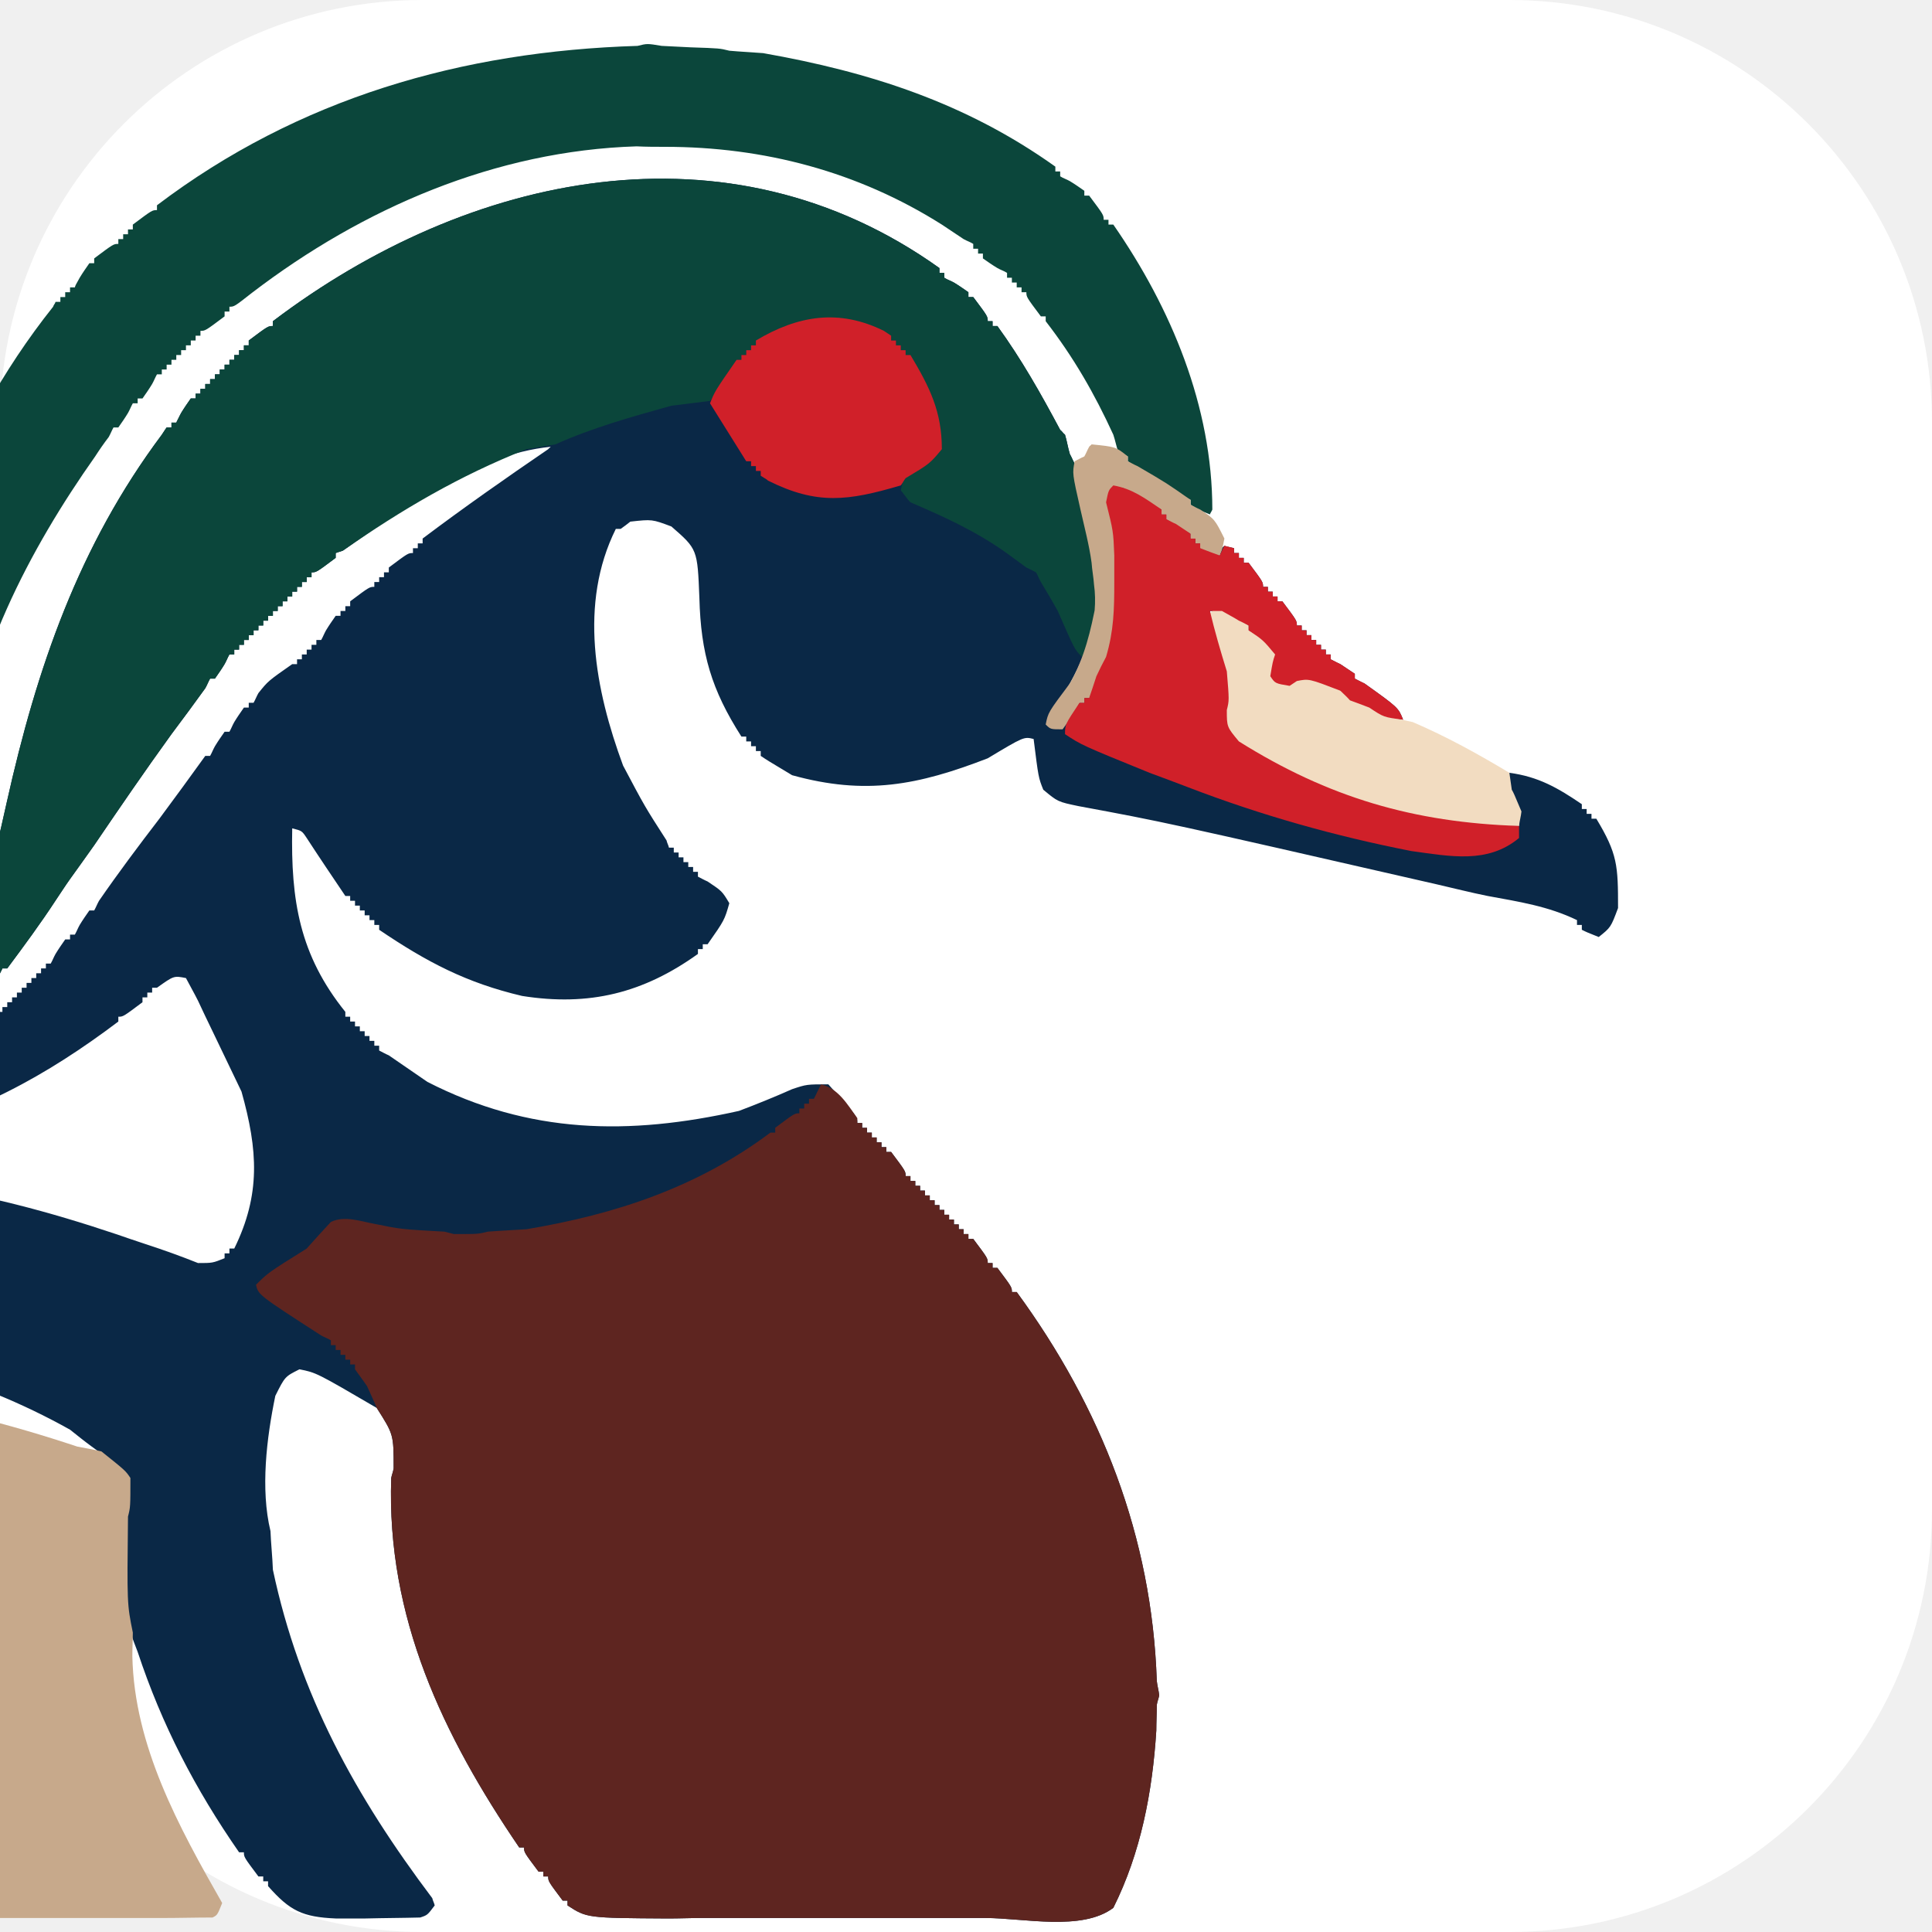
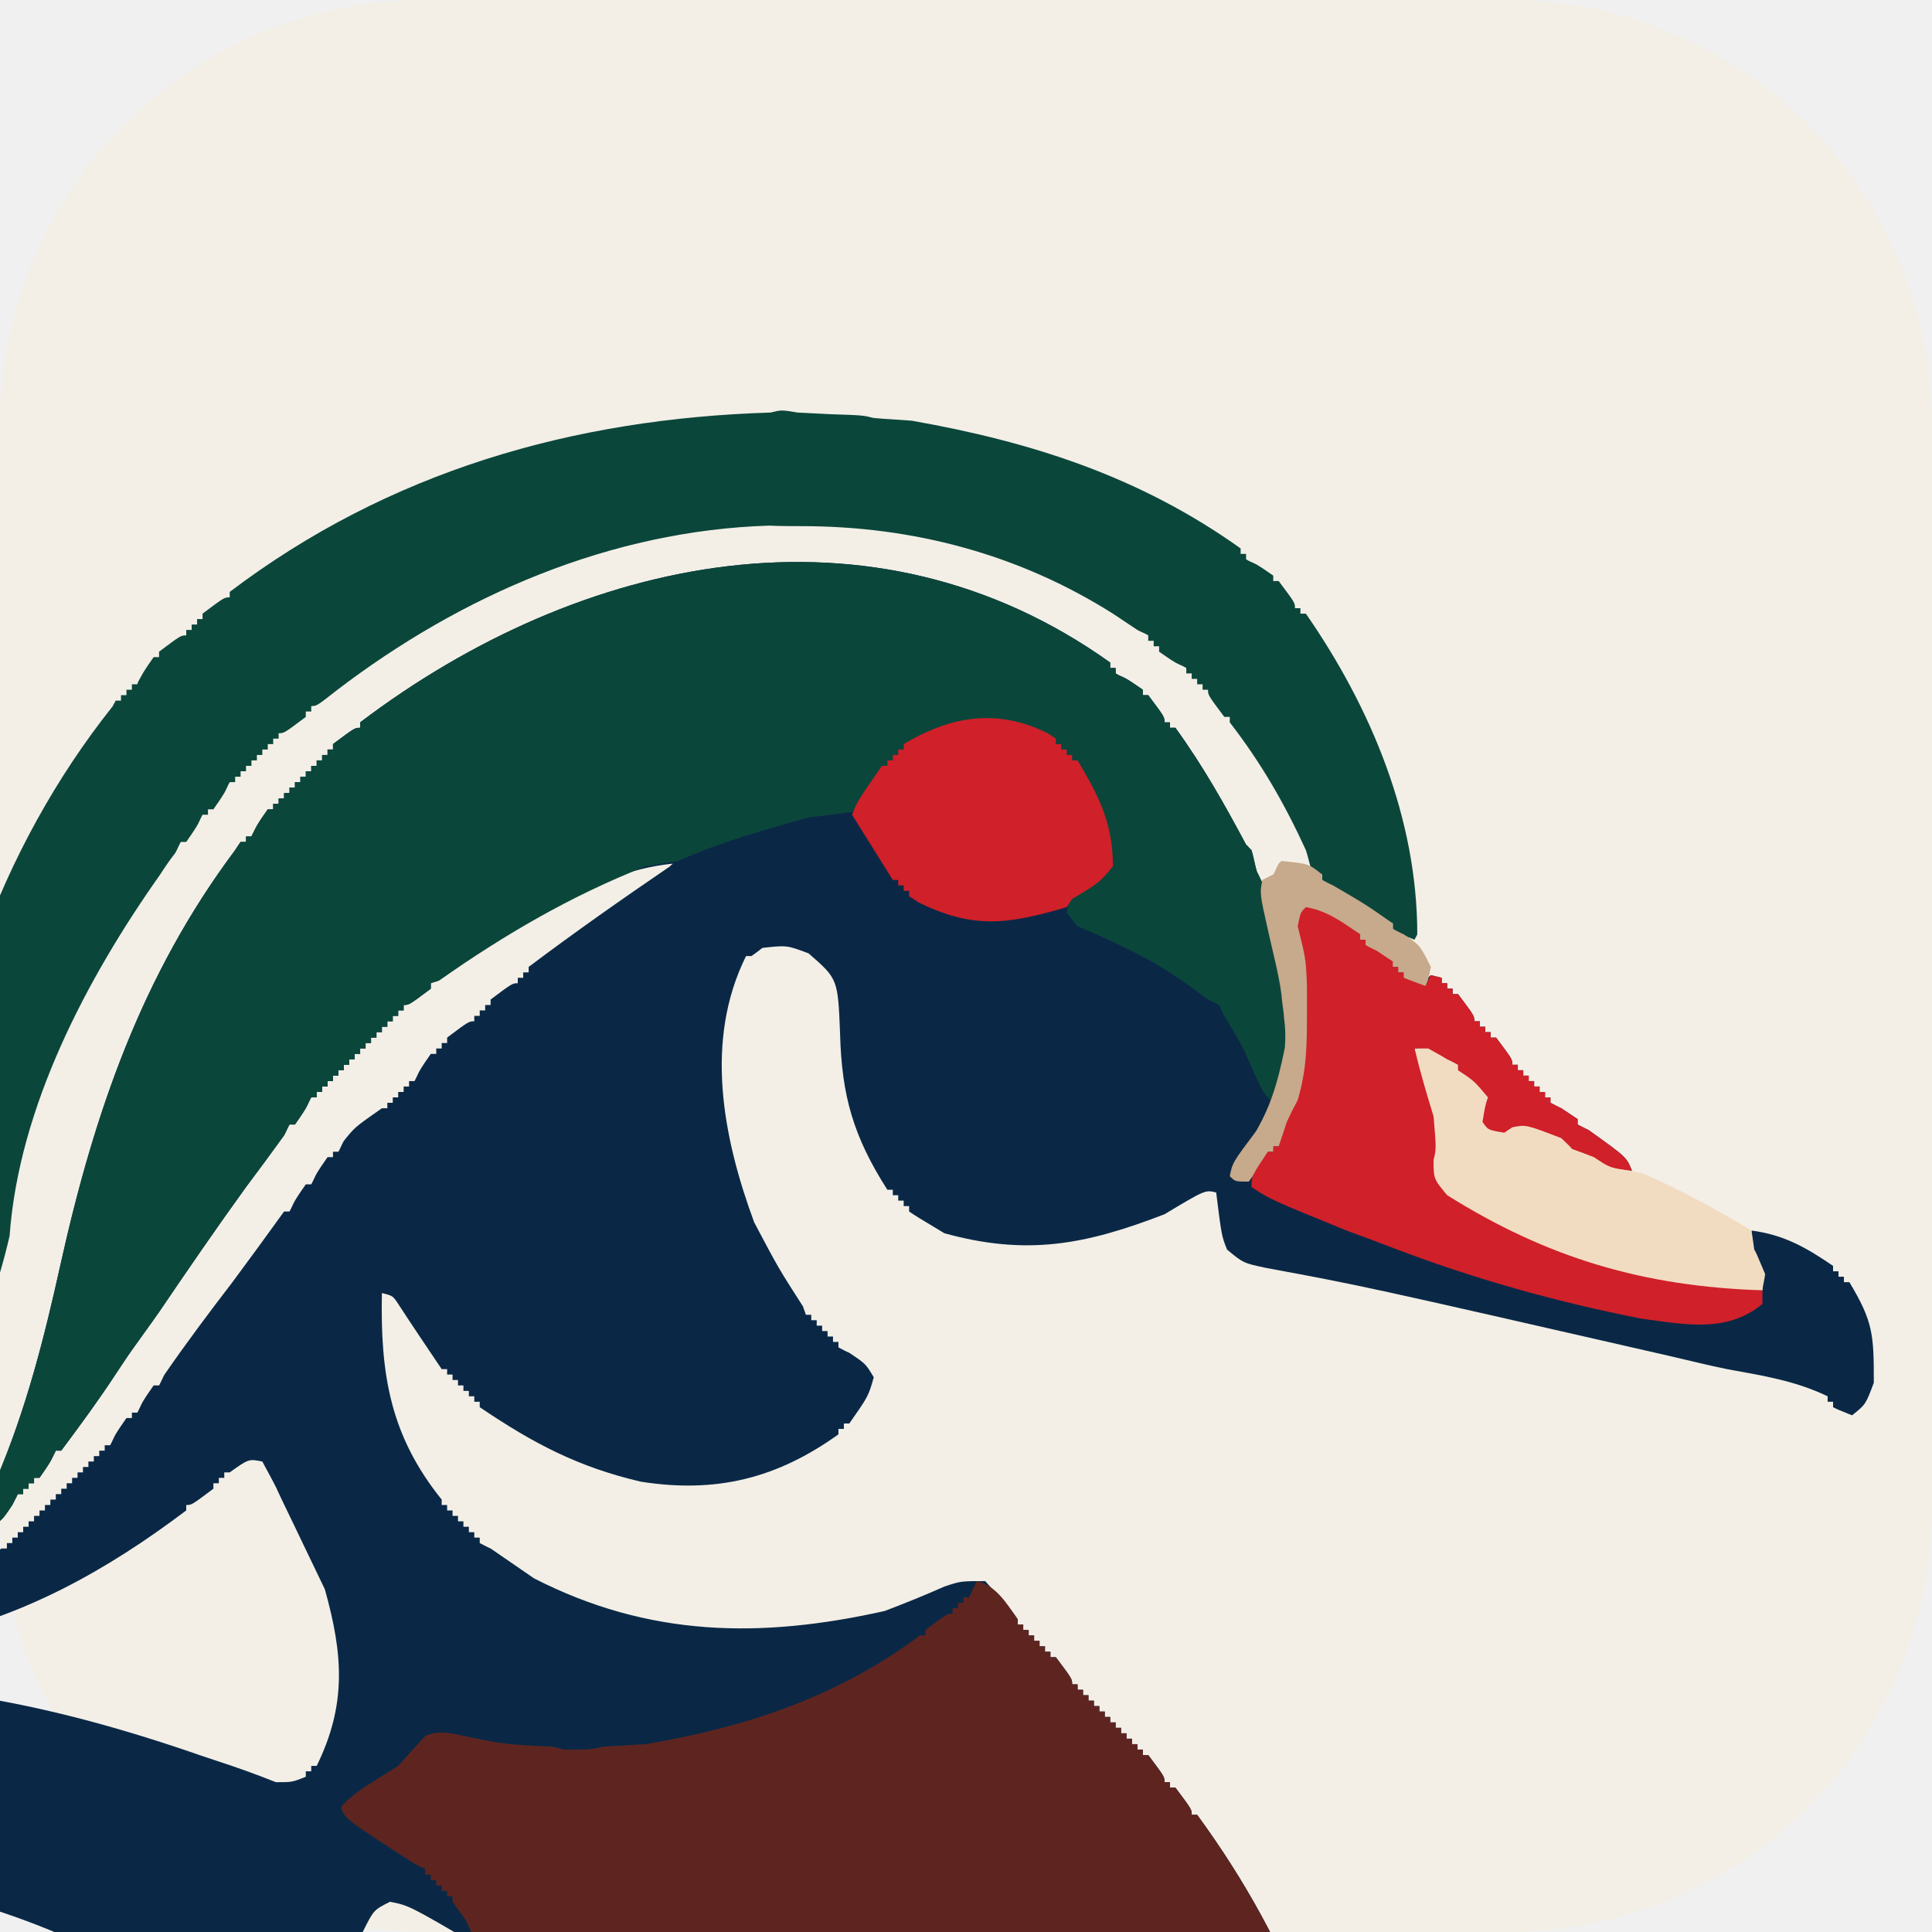
- <svg xmlns="http://www.w3.org/2000/svg" width="1024" height="1024" aria-labelledby="t" role="img" viewBox="0 0 1024 1024">
-   <rect width="1024" height="1024" rx="224" fill="#fff" />
+ <svg xmlns="http://www.w3.org/2000/svg" width="1024" height="1024" viewBox="-25 -170 910 910" role="img" aria-label="Waterline">
+   <rect x="-25" y="-170" width="910" height="910" fill="#F3EFE6" rx="200.2" />
  <g transform="scale(2.56) translate(-560)">
    <path d="m754.5 55.5v1h1v1c0.6 0.4 1.3 0.6 2 1 1 0.6 2 1.3 3 2v1h1c3 4 3 4 3 5h1v1h1c5 6.9 9 14 13 21.5 0.4 0.3 0.6 0.7 1 1 0.4 1.3 0.6 2.7 1 4 0.4 0.7 0.6 1.3 1 2 0.1 1.3 0.4 2.7 0.5 4 1 4.3 2 8.7 3 13 0.4 2.7 0.7 5.3 1 8 0.1 1.2 0.4 2.3 0.5 3.5-2.1 10.1-4.6 15.7-10.5 24 0.1 0.7 0.4 1.3 0.5 2h2.5c1.1-1.7 2.3-3.3 3.5-5h1v-1h1c0.3-0.7 0.3-0.7 1.5-4.5 0.6-1.3 1.3-2.7 2-4 1.6-5.4 1.7-9.8 1.7-15.5v-5.5c-0.2-5-0.2-5-1.7-11 0.5-2.5 0.5-2.5 1.5-3.5 4 0.7 6.6 2.7 10 5v1h1v1c0.6 0.3 1.3 0.7 2 1 1 0.7 2 1.3 3 2v1h1v1h1v1c1.3 0.5 2.6 1 4 1.5 0.4-0.7 0.6-1.3 1-2 0.6 0.2 1.3 0.3 2 0.5v1h1v1h1v1h1c3 4 3 4 3 5h1v1h1v1h1v1h1c3 4 3 4 3 5h1v1h1v1h1v1h1v1h1v1h1v1h1v1c0.6 0.3 1.3 0.7 2 1 1 0.7 2 1.3 3 2v1c0.6 0.3 1.3 0.7 2 1 7 5 7 5 8 7.5-4-0.5-4-0.5-7-2.5-1.3-0.5-2.6-1-4-1.5-0.6-0.7-1.3-1.3-2-2-6.5-2.5-6.5-2.5-9-2l-1.5 1c-3-0.5-3-0.5-4-2 0.5-3 0.5-3 1-4.5-2.5-3-2.5-3-5.5-5v-1c-0.6-0.3-1.3-0.7-2-1-0.6-0.3-0.6-0.3-3.5-2h-2.5c1 4.2 2.2 8.3 3.5 12.5 0.5 6 0.5 6 0 8 0 3.5 0 3.5 2.5 6.5 18.5 11.6 36.2 16.8 58 17.5-0.5-4.5-0.5-4.5-2.5-9 0.1-0.7 0.4-1.3 0.5-2 6 0.8 10 3.1 15 6.5v1h1v1h1v1h1c4.4 7.3 4.5 9.7 4.5 18.5-1.5 4-1.5 4-4 6-2.5-1-2.5-1-3.5-1.5v-1h-1v-1c-6-2.9-12-3.8-18.5-5-3.5-0.7-7-1.6-10.5-2.4-56.4-12.9-56.4-12.9-74.2-16.2-4.3-0.9-4.3-0.9-7.3-3.4-1-2.5-1-2.5-2-10.5-2-0.5-2-0.5-9.5 4-14.5 5.6-25.3 7.7-40.5 3.5-5-3-5-3-6.5-4v-1h-1v-1h-1v-1h-1v-1h-1c-6.2-9.7-8.4-17.2-8.7-28.7-0.4-10.1-0.4-10.1-5.8-14.8-4-1.5-4-1.5-8.5-1-0.6 0.5-1.3 1-2 1.5h-1c-7.7 15.5-4.3 33.3 1.5 49 4.5 8.5 4.5 8.5 9 15.5 0.1 0.5 0.4 1 0.5 1.5h1v1h1v1h1v1h1v1h1v1h1v1c0.6 0.3 1.3 0.7 2 1 3 2 3 2 4.5 4.5-1 3.5-1 3.5-4.5 8.5h-1v1h-1v1c-11.3 8.1-22.5 10.9-36.4 8.7-11.5-2.7-19.7-7-29.6-13.7v-1h-1v-1h-1v-1h-1v-1h-1v-1h-1v-1h-1v-1h-1c-2.7-4-5.4-8-8-12-1-1.5-1-1.5-3-2-0.3 14.9 1.5 26.2 11 38v1h1v1h1v1h1v1h1v1h1v1h1v1h1v1c0.6 0.3 1.3 0.7 2 1 1.3 0.9 1.3 0.9 8 5.5 21.1 10.8 41.7 11.1 64.5 6 3.7-1.4 7.4-2.9 11-4.5 3-1 3-1 7.5-1 6 6.7 6 6.7 6 8h1v1h1v1h1v1h1v1h1v1h1v1h1c3 4 3 4 3 5h1v1h1v1h1v1h1v1h1v1h1v1h1v1h1v1h1v1h1v1h1v1h1v1h1v1h1c3 4 3 4 3 5h1v1h1c3 4 3 4 3 5h1c17.5 23.9 28 50.7 29 80.5 0.1 1 0.4 2 0.5 3-0.1 0.6-0.4 1.3-0.5 2 0 1.8-0.1 3.5-0.1 5.3-0.8 12.7-3.2 25.3-8.9 36.7-6.5 4.9-18.6 2.1-26.5 2.1h-7-14.8-22.7-14.3c-2.2 0-4.6 0.1-6.9 0.1-16.8-0.1-16.8-0.1-20.8-2.7v-1h-1c-3-4-3-4-3-5h-1v-1h-1c-3-4-3-4-3-5h-1c-15.8-23.2-27.5-47.7-26.5-76.5 0.1-0.6 0.4-1.3 0.5-2 0-7 0-7-3.5-12.5-12.5-7.3-12.5-7.3-16-8-3 1.5-3 1.5-5 5.5-1.8 8.7-3.1 19.3-1 28 0.1 2.6 0.4 5.3 0.5 8 5.5 25.9 17.1 46.9 33 68 0.1 0.5 0.4 1 0.5 1.5-1.5 2-1.5 2-3 2.5-3.8 0.1-7.5 0.1-11.3 0.2h-6.2c-6.9-0.3-9.5-1.6-14-6.7v-1h-1v-1h-1c-3-4-3-4-3-5h-1c-9.1-13.1-16-26.4-21-41.5-0.5-1.3-1-2.6-1.5-4-1.6-7.9-2.5-18.1-0.5-26 0-6 0-6-2-8.5-1.8-1.3-3.6-2.6-5.5-4-1.5-1.1-3-2.3-4.5-3.5-20-11.2-42.5-17.2-65.5-18-0.6-0.1-1.3-0.4-2-0.5-3.8-0.1-7.5-0.1-11.3-0.1h-6.9-7.3-7.3-6.9-6.4c-4.9 0.1-4.9 0.1-6.9 0.6-2.3 0.1-4.6 0.4-7 0.5-30.6 4.5-59.4 14.7-84.5 33h-1v1c-4 3-4 3-5 3v1h-1v1h-1v1h-1v1h-1v1c-4 3-4 3-5 3v1h-1v1h-1v1h-1v1h-1v1h-1c-0.4 0.6-0.6 1.3-1 2-0.6 1-1.3 2-2 3h-1v1h-1c-0.4 0.6-0.6 1.3-1 2-0.8 1.1-0.8 1.1-5 7h-1c-0.4 0.6-0.6 1.3-1 2-0.8 1.3-0.8 1.3-5 8-7.4 12.9-12.3 25.6-16 40-0.5 0.6-1 1.3-1.5 2h-2c0-8.3 3.7-15.6 7-23 0.8-1.7 1.6-3.4 2.3-5.3 2.5-5.3 5.3-10.5 8.2-15.7v-1c-1 0.4-2 0.6-3 1v1h-1v1h-1v1h-1v1h-1c-0.4 0.6-0.6 1.3-1 2-1.1 1.4-2.1 2.8-3.2 4.2-6.4 8.9-10.9 18.3-13.8 28.9-1.5 4.9-1.5 4.9-4.5 6.4-4 0-4 0-6.5-1.5-2.5-5.1 2.4-13.4 4-18 4.9-11 10.4-20.6 17.6-30.3 2.9-4.2 2.9-4.2 3.4-6.7-1 0.4-2 0.6-3 1v1h-1v1h-1v1h-1v1h-1v1h-1v1h-1v1c-3 2-3 2-5.5 2.5-1.8-1.1-3.6-2.3-5.5-3.5v-1c-0.6-0.4-1.3-0.6-2-1-1-0.6-2-1.3-3-2v-1h-1v-1c-0.6-0.4-1.3-0.6-2-1-1-0.6-2-1.3-3-2v-1h-1v-1h-1v-1h-1v-1h-1v-1h-1v-1h-1v-1h-1v-1h-1v-1h-1v-1h-1v-1h-1v-1h-1v-1h-1v-1h-1c-3-4-3-4-3-5h-1v-1h-1v-1h-1c-3-4-3-4-3-5h-1c-8-10.5-8-10.5-8-17.5 0.5-1.8 1-3.6 1.5-5.5-0.6-0.4-1.3-0.6-2-1-2.3 1.1-4.6 2.3-7 3.5-0.5 0.1-1 0.4-1.5 0.5v1h-1c-1.5 3.6-1.1 6.7-0.5 10.5-0.4 0.5-0.6 1-1 1.5-6.2-0.6-12-2.4-18-4-4.4-1-8.6-2-13-3-0.9-0.2-0.9-0.2-5.1-1.2-8.8-1.9-17.4-3.9-26.1-5.8-6.8-1.5-6.8-1.5-9.3-2.5-0.1-0.8-0.4-1.6-0.5-2.5 6.5-4.9 18.1-4.5 26-5 0.6-0.1 1.3-0.4 2-0.5 7.4-0.1 14.6-0.1 22-0.1h6.3c15.5 0 15.5 0 17.7 0.6 2 0.1 3.9 0.1 6 0.3 6 0.2 6 0.2 8 0.7 10 0 17.7-3.1 27-6.5 5-1.4 10-2.7 15-4 5.8-1.6 11.4-3.3 17.1-5.1 8-2.5 15.9-4.7 23.9-6.9 2.9-0.8 5.9-1.6 9-2.5 3.6-0.9 7.4-1.7 11-2.5 1.5-0.3 1.5-0.3 9.1-2.1 12-2.6 23.8-4.7 35.9-6.4 2.9-0.5 5.9-1 9-1.5 4.4-0.5 8.6-1 13-1.5 0.6-0.2 1.3-0.3 2-0.5 2.6-0.2 5.3-0.3 8-0.5 0.6-0.2 1.3-0.3 2-0.5 3.4-0.2 6.6-0.3 10-0.5 0.6-0.2 1.3-0.3 2-0.5 7-0.2 14-0.2 20.9-0.3 6.1-0.2 6.1-0.2 8.1-0.7 7 0 7 0 9 0.5l12 0.3c11.8 0.1 11.8 0.1 14 0.7 3 0.2 6 0.3 9 0.5 0.6 0.2 1.3 0.3 2 0.5 2.3 0.2 4.6 0.3 7 0.5 1.3 0.2 1.3 0.2 8 1.5 1.7 0.2 3.4 0.4 5.1 0.7 14.4 2 28.2 5.7 41.9 10.3 2 0.7 4.1 1.4 6.2 2.1 3.7 1.2 7.3 2.5 10.8 3.9 3 0 3 0 5.5-1v-1h1v-1h1c5.5-11.2 4.9-20.4 1.5-32.5-2-4.2-4-8.3-6-12.5-1-2.1-2-4.1-3-6.3-0.4-0.8-0.4-0.8-2.5-4.7-2.5-0.5-2.5-0.5-6 2h-1v1h-1v1h-1v1c-4 3-4 3-5 3v1c-14.7 11.1-30.3 19.8-48.5 23.5-0.9-0.2-1.6-0.3-2.5-0.5-0.5-2-0.5-2 0-3h1v-1c3.1-2.3 6.3-4.7 9.5-7 2.1-1.7 4.3-3.3 6.5-5h1v-1h1v-1h1v-1h1v-1h1v-1h1v-1h1v-1h1v-1h1v-1h1v-1h1v-1h1v-1h1v-1h1v-1h1v-1h1v-1h1v-1h1v-1h1v-1h1c0.4-0.7 0.6-1.3 1-2 0.6-1 1.3-2 2-3h1v-1h1c0.4-0.7 0.6-1.3 1-2 0.6-1 1.3-2 2-3h1c0.4-0.7 0.6-1.3 1-2 4-5.8 8.2-11.4 12.5-17 3.2-4.3 6.4-8.7 9.5-13h1c0.4-0.7 0.6-1.3 1-2 0.6-1 1.3-2 2-3h1c0.4-0.7 0.6-1.3 1-2 0.6-1 1.3-2 2-3h1v-1h1c0.4-0.7 0.6-1.3 1-2 2-2.5 2-2.5 7-6h1v-1h1v-1h1v-1h1v-1h1v-1h1c0.4-0.7 0.6-1.3 1-2 0.6-1 1.3-2 2-3h1v-1h1v-1h1v-1c4-3 4-3 5-3v-1h1v-1h1v-1h1v-1c4-3 4-3 5-3v-1h1v-1h1v-1c8.5-6.4 17.2-12.5 26-18.5 0.1-0.2 0.4-0.3 0.5-0.5-15.8 1.6-30.3 12.7-43 21.5-0.5 0.2-1 0.3-1.5 0.5v1c-4 3-4 3-5 3v1h-1v1h-1v1h-1v1h-1v1h-1v1h-1v1h-1v1h-1v1h-1v1h-1v1h-1v1h-1v1h-1v1h-1v1h-1v1h-1v1h-1c-0.4 0.7-0.6 1.3-1 2-0.6 1-1.3 2-2 3h-1c-0.4 0.7-0.6 1.3-1 2-2.3 3.2-4.6 6.3-7 9.5-5.5 7.6-10.7 15.2-16 23-1.6 2.3-3.3 4.6-5 7-1 1.4-1.9 2.8-2.9 4.3-3.2 4.9-6.6 9.5-10.1 14.2h-1c-0.4 0.7-0.6 1.3-1 2-0.6 1-1.3 2-2 3h-1v1h-1v1h-1v1h-1c-0.4 0.7-0.6 1.3-1 2-2 3-2 3-4.5 4-0.4-0.3-0.6-0.7-1-1 0.5-3 0.5-3 2.5-7.6 5.5-12.8 8.9-26.2 11.9-39.8 6.2-27.8 14.9-53.1 32.1-76.1 0.4-0.5 0.6-1 1-1.5h1v-1h1c0.4-0.7 0.6-1.3 1-2 0.6-1 1.3-2 2-3h1v-1h1v-1h1v-1h1v-1h1v-1h1v-1h1v-1h1v-1h1v-1h1v-1h1v-1h1v-1c4-3 4-3 5-3v-1c40.5-30.7 94.2-42.3 138-11zm-21 20.5 1 0.5v3.5c1.5 1.5 1.5 1.5 5.5 2 1 3 1 3-0.5 7-0.4 0.5-0.6 1-1 1.5h-1v1c-3.4 2-4.5 2-8.5 2-0.6-0.3-0.6-0.3-3.5-2v-1h-1c-2-3-2-3-2.5-7.5 1.5-3 1.5-3 2.5-4.5h1v-1c2.5-1.5 2.5-1.5 8-1.5zm80 37c0.6 0.2 1.3 0.3 2 0.5v1h1v1h1v1h1c3 4 3 4 3 5h1v1h1v1h1v1h1c3 4 3 4 3 5h1v1h1v1h1v1h1v1h1v1h1v1h1v1c0.6 0.3 1.3 0.7 2 1 1 0.7 2 1.3 3 2v1c0.6 0.3 1.3 0.7 2 1 7 5 7 5 8 7.5-4-0.5-4-0.5-7-2.5-1.3-0.5-2.6-1-4-1.5-5-5.5-5-5.5-5-6.5h-1v-1h-1v-1c-0.6-0.3-1.3-0.7-2-1-1-0.7-2-1.3-3-2v-1h-1v-1h-1v-1h-1v-1h-1v-1h-1v-1h-1c-3-4-3-4-3-5h-1c-4.5-6-4.5-6-5-8.5 0.4-0.3 0.6-0.7 1-1zm-77.5-44c5 2.5 5 2.5 6.5 3.5v1h1v1h1c3.1 4.7 3.5 8 3 13.5-1.5 4.5-1.5 4.5-6.5 9.5-1.1 0.3-2.3 0.7-3.5 1 0.5-2.5 0.5-2.5 3.5-4.5h1c0.4-0.8 0.6-1.7 1-2.5 0.5-1.2 1-2.3 1.5-3.5 0-5 0-5-1.5-9-0.1-0.2-0.1-0.2-0.5-1.5-0.6-0.3-1.3-0.7-2-1-0.4-0.7-0.6-1.3-1-2-5.3-2.1-9.4-2.6-15-1-0.5-0.2-1-0.3-1.5-0.5 2.5-5 8.2-4 13-4zm-15.5 5.5c-0.5 3-0.5 3-2 6.5 0 7 0 7 3 13 0.9 0.7 1.6 1.3 2.5 2-0.1 0.5-0.4 1-0.5 1.5-5.8-2.9-7-6.1-10-12-0.5-4.5-0.5-4.5 1-7h1v-1h1v-1h1v-1c1.5-1 1.5-1 3-1z" fill="#0A2846" />
    <path d="m754.5 55.5v1h1v1c0.6 0.4 1.3 0.6 2 1 1 0.6 2 1.3 3 2v1h1c3 4 3 4 3 5h1v1h1c5 6.9 9 14 13 21.5 0.4 0.3 0.6 0.7 1 1 0.4 1.3 0.6 2.7 1 4 0.4 0.7 0.6 1.3 1 2 0.1 1.3 0.4 2.7 0.5 4 1 4.3 2 8.7 3 13 0.4 2.7 0.7 5.3 1 8 0.1 1.2 0.4 2.3 0.5 3.5-2 9.5-2 9.5-3.5 11.5-1.5-1.5-1.5-1.5-5-9.5-1.1-2-2.3-4-3.5-6-0.4-0.7-0.6-1.3-1-2-0.6-0.3-1.3-0.7-2-1-1.4-1-2.7-2-4.1-3-6.3-4.5-12.9-7.5-19.9-10.5-0.4-0.4-0.4-0.4-2-2.5 0.5-2.5 0.5-2.5 5-5.5 2.5-2 2.5-2 3-3 0-7.2-2.1-11.7-5.5-18-0.1-0.5-0.4-1-0.5-1.5h-1v-1h-1v-1h-1v-1h-1v-1c-8.7-4.3-16-4-25-0.5-0.4 0.2-0.4 0.2-2 1.5h-1v1h-1v1h-1v1h-1v1h-1c-0.4 0.7-0.6 1.3-1 2-4 6-4 6-4.5 6.5-2.6 0.3-5.3 0.7-8 1-8.2 2.3-16.2 4.5-24 8-2 0.3-4 0.7-6 1-13.9 5.5-25.8 12.5-38 21-0.5 0.2-1 0.3-1.5 0.5v1c-4 3-4 3-5 3v1h-1v1h-1v1h-1v1h-1v1h-1v1h-1v1h-1v1h-1v1h-1v1h-1v1h-1v1h-1v1h-1v1h-1v1h-1v1h-1v1h-1c-0.4 0.7-0.6 1.3-1 2-0.6 1-1.3 2-2 3h-1c-0.4 0.7-0.6 1.3-1 2-2.3 3.2-4.6 6.3-7 9.5-5.5 7.6-10.7 15.2-16 23-1.6 2.3-3.3 4.6-5 7-0.5 0.7-0.5 0.7-2.9 4.3-3.2 4.9-6.6 9.5-10.1 14.2h-1c-0.1 0.3-0.1 0.3-1 2-0.6 1-1.3 2-2 3h-1v1h-1v1h-1v1h-1c-0.1 0.3-0.1 0.3-1 2-2 3-2 3-4.5 4-0.4-0.3-0.6-0.7-1-1 0.5-3 0.5-3 2.5-7.6 5.5-12.8 8.9-26.2 11.9-39.8 6.2-27.8 14.9-53.1 32.1-76.1 0.1-0.2 0.1-0.2 1-1.5h1v-1h1c0.1-0.3 0.1-0.3 1-2 0.6-1 1.3-2 2-3h1v-1h1v-1h1v-1h1v-1h1v-1h1v-1h1v-1h1v-1h1v-1h1v-1h1v-1h1v-1c4-3 4-3 5-3v-1c40.5-30.7 94.2-42.3 138-11zm-57.5-46 6 0.3c6 0.2 6 0.2 8 0.7 1.1 0.1 1.1 0.1 7 0.5 22.1 3.9 42 10.3 60.5 23.5v1h1v1c0.6 0.4 1.3 0.6 2 1 1 0.6 2 1.3 3 2v1h1c3 4 3 4 3 5h1v1h1c12 17.3 20.5 37.7 20.5 59-0.1 0.3-0.4 0.7-0.5 1-2.5-1-2.5-1-4-2v-1c-0.6-0.3-1.3-0.7-2-1-8-5-8-5-11-7v-1c-0.6-0.3-1.3-0.7-2-1-0.4-1.2-0.6-2.3-1-3.5-3.9-8.5-8.2-16-14-23.5v-1h-1c-3-4-3-4-3-5h-1v-1h-1v-1h-1v-1h-1v-1c-0.6-0.4-1.3-0.6-2-1-1-0.6-2-1.3-3-2v-1h-1v-1h-1v-1c-0.6-0.4-1.3-0.6-2-1l-4.5-3c-17.4-11-36.9-16.1-57.3-16.1-1.9 0-3.9 0-5.9-0.1-29.2 0.9-56.7 12.8-79.6 30.3-3.7 2.9-3.7 2.9-4.7 2.9v1h-1v1c-4 3-4 3-5 3v1h-1v1h-1v1h-1v1h-1v1h-1v1h-1v1h-1v1h-1v1h-1c-0.4 0.7-0.6 1.3-1 2-0.6 1-1.3 2-2 3h-1v1h-1c-0.4 0.7-0.6 1.3-1 2-0.6 1-1.3 2-2 3h-1c-0.4 0.7-0.6 1.3-1 2-1 1.3-1.9 2.6-2.8 4-13.5 19.1-26 42.8-27.7 66.5-2.1 9.1-6.6 23.6-13.5 30.5h-2c-1.5-3.1-0.5-11.1-0.5-14.2v-7.4c0-5.9 0-5.9 0.5-7.9 0-1.7 0.1-3.3 0.2-5 1.8-33.8 13.2-67 34.3-93.5 0.1-0.4 0.4-0.6 0.5-1h1v-1h1v-1h1v-1h1c0.1-0.4 0.1-0.4 1-2 0.6-1 1.3-2 2-3h1v-1c4-3 4-3 5-3v-1h1v-1h1v-1h1v-1c4-3 4-3 5-3v-1c29.3-22.2 63.2-31.9 99.5-33 2-0.5 2-0.5 5 0z" fill="#0B463B" />
    <path d="m730 224.5c3.6 0.9 5.4 4.1 7.5 7v1h1v1h1v1h1v1h1v1h1v1h1v1h1c3 4 3 4 3 5h1v1h1v1h1v1h1v1h1v1h1v1h1v1h1v1h1v1h1v1h1v1h1v1h1v1h1c3 4 3 4 3 5h1v1h1c3 4 3 4 3 5h1c17.5 23.9 28 50.7 29 80.5 0.1 1 0.4 2 0.5 3-0.1 0.6-0.4 1.3-0.5 2 0 1.8-0.1 3.5-0.1 5.3-0.8 12.7-3.2 25.3-8.9 36.7-6.5 4.9-18.6 2.1-26.5 2.1h-7-14.8-22.7-14.3c-2.2 0-4.6 0.1-6.9 0.1-16.8-0.1-16.8-0.1-20.8-2.7v-1h-1c-3-4-3-4-3-5h-1v-1h-1c-3-4-3-4-3-5h-1c-15.8-23.2-27.5-47.7-26.5-76.5 0.1-0.6 0.4-1.3 0.5-2 0-7 0-7-3.5-12.5-0.6-1.5-1.3-2.9-2-4.5-0.4-0.6-0.4-0.6-2.5-3.5v-1h-1v-1h-1v-1h-1v-1h-1v-1h-1v-1c-0.6-0.4-1.3-0.6-2-1-13-8.4-13-8.4-13.5-10.5 2.5-2.5 2.5-2.5 10.5-7.5 1.6-1.8 3.3-3.7 5-5.5 2.8-1.4 6.3-0.1 9.1 0.4 5.4 1.1 5.4 1.1 14.4 1.6l2 0.5c5 0 5 0 7-0.5 1.3-0.1 1.3-0.1 8-0.5 18.5-3.1 35.4-8.7 50.5-20h1v-1c4-3 4-3 5-3v-1h1v-1h1v-1h1c0.4-0.7 0.6-1.3 1-2 0.1-0.3 0.4-0.7 0.5-1z" fill="#5E2520" />
    <path d="m498 286.9h8.3c6.7 0.1 6.7 0.1 8.7 0.6 3 0.2 6 0.3 9 0.5l2 0.5c1.1 0.1 1.1 0.1 7 0.5 14.7 2.2 28.9 5.8 43 10.5 1.6 0.3 3.3 0.6 5 1 5 4 5 4 6 5.5 0 6 0 6-0.5 8-0.2 18.1-0.2 18.1 1 24 0 1.6-0.1 3.2-0.1 4.9 0.4 18.6 9.6 35.3 18.6 51.1-1 2.5-1 2.5-2 3-3.5 0-7 0.1-10.4 0.1h-6.9-7.7-8-26.3-18.2-38.2-49.2-37.5-18.2-25.3-7.6-6.9-6c-4.6-0.1-4.6-0.1-7.1-1.1-0.7 0.2-0.7 0.2-4.5 1-6 0-6 0-8.5-1.5-2.5-5 2.4-13.5 4-18 4.9-11.3 10.9-21 18-31h1c0.4-0.7 0.6-1.3 1-2 0.6-1 1.3-2 2-3h1v-1h1v-1h1v-1h1v-1h1v-1h1v-1h1v-1h1v-1h1v-1h1v-1h1v-1h1v-1c4-3 4-3 5-3v-1h1v-1c27.9-20.3 62-33.5 96.5-36 0.6-0.2 1.3-0.3 2-0.5h10c9.4-0.4 18.6-1.1 28-1.1zm288-194.9c5 0.5 5 0.5 7.5 2.5v1c0.6 0.3 1.3 0.7 2 1 6 3.5 6 3.5 11 7v1c0.6 0.3 1.3 0.7 2 1 3 2 3 2 5 6-0.5 2.5-0.5 2.5-1 3.5-2.5-0.5-2.5-0.5-4-1.5v-1h-1v-1h-1v-1c-0.6-0.3-1.3-0.7-2-1-1-0.7-2-1.3-3-2v-1h-1v-1c-0.6-0.3-1.3-0.7-2-1-2-1.2-4-2.3-6-3.5-0.9 0.2-1.6 0.3-2.5 0.5-0.5 2.5-0.5 2.5 1 8.5 0.1 3.5 0.2 7 0.2 10.4 0 1.8 0.1 3.6 0.1 5.5-0.4 7-2.7 12.3-5.8 18.6h-1v1h-1c-0.4 0.7-0.6 1.3-1 2-0.9 1.2-1.6 2.3-2.5 3.5-2.5 0-2.5 0-3.5-1 0.5-2.5 0.5-2.5 5-8.5 3.5-6.2 6-13.3 5-20.5-0.1-1.5-0.4-3-0.5-4.5-0.5-3.7-1.5-7.4-2.3-11-1.7-7.5-1.7-7.5-1.2-10 0.6-0.3 1.3-0.7 2-1 0.4-0.7 0.6-1.3 1-2 0.1-0.2 0.4-0.3 0.5-0.5zm1.5 31.5h3c2.4 4.8-0.5 10.6-2 15-1 2-2 3.9-3 6h-1v1h-1c-0.4 0.7-0.6 1.3-1 2-0.9 1.2-1.6 2.3-2.5 3.5-2.5 0-2.5 0-3.5-1 0.5-2.5 0.5-2.5 5-8.5 3.1-5.5 4.3-10.8 5.5-17 0.1-0.3 0.4-0.7 0.5-1z" fill="#C7A98B" />
    <path d="m811.5 126c2.5 0.5 2.5 0.5 7 3.5v1c0.6 0.3 1.3 0.7 2 1 3.5 3 3.5 3 4 5-0.4 0.5-0.6 1-1 1.5 0.1 1 0.4 2 0.5 3 3 0.5 3 0.5 5-1 4.5 0.7 8 2.2 11.5 5 0.7 0.3 0.7 0.3 4.5 2l3 1.5c1.5 0.3 3 0.7 4.5 1 7 3 13.5 6.6 20 10.5 0.1 0.6 0.1 0.6 0.5 3.5 0.4 0.7 0.4 0.7 2 4.5-0.1 1-0.4 2-0.5 3-21.5 0.6-41.5-5.3-59-18-3-3.8-2-6.2-1.5-11-1.2-4.8-2.5-9.7-4-14.5l1.5-1.5z" fill="#F2DCC1" />
    <path d="m790.5 100.5c4 0.7 6.6 2.7 10 5v1h1v1c0.6 0.3 1.3 0.7 2 1 1 0.7 2 1.3 3 2v1h1v1h1v1c1.3 0.5 2.6 1 4 1.5 0.4-0.7 0.6-1.3 1-2l2 0.5v1h1v1h1v1h1c3 4 3 4 3 5h1v1h1v1h1v1h1c3 4 3 4 3 5h1v1h1v1h1v1h1v1h1v1h1v1h1v1l2 1c1 0.7 2 1.3 3 2v1l2 1c7 5 7 5 8 7.5-4-0.5-4-0.5-7-2.5-1.3-0.5-2.6-1-4-1.5-0.6-0.7-1.3-1.3-2-2-6.5-2.5-6.5-2.5-9-2-0.5 0.3-1 0.7-1.5 1-3-0.5-3-0.5-4-2 0.5-3 0.5-3 1-4.5-2.5-3-2.5-3-5.5-5v-1c-0.6-0.3-1.3-0.7-2-1-1.1-0.7-2.3-1.3-3.5-2h-2.5c1 4.2 2.2 8.3 3.5 12.5 0.5 6 0.5 6 0 8 0 3.5 0 3.5 2.5 6.5 18.5 11.6 36.2 16.8 58 17.5v2.5c-6.5 5.4-14.2 3.8-22.3 2.7-15.8-3.1-31.1-7.4-46.2-13.2-2.6-1-5.3-2-8-3-14-5.7-14-5.7-17.5-8 0-2 0-2 3-6.5h1v-1h1c0.5-1.5 1-2.9 1.5-4.5 0.6-1.3 1.3-2.7 2-4 1.6-5.4 1.7-9.8 1.7-15.5v-5.5c-0.2-5-0.2-5-1.7-11 0.5-2.5 0.5-2.5 1.5-3.5zm-47.5-32c0.5 0.3 1 0.7 1.5 1v1h1v1h1v1h1v1h1c4 6.7 6.5 11.7 6.5 19.5-2.5 3-2.5 3-7.5 6-0.4 0.5-0.6 1-1 1.5-10.9 3.2-17.3 4.1-27.5-1-0.2-0.2-0.2-0.2-1.5-1v-1h-1v-1h-1v-1h-1l-7.5-12c1-2.5 1-2.5 5.5-9h1v-1h1v-1h1v-1h1v-1c8.7-5.2 17.2-6.6 26.5-2z" fill="#D02029" />
  </g>
</svg>
